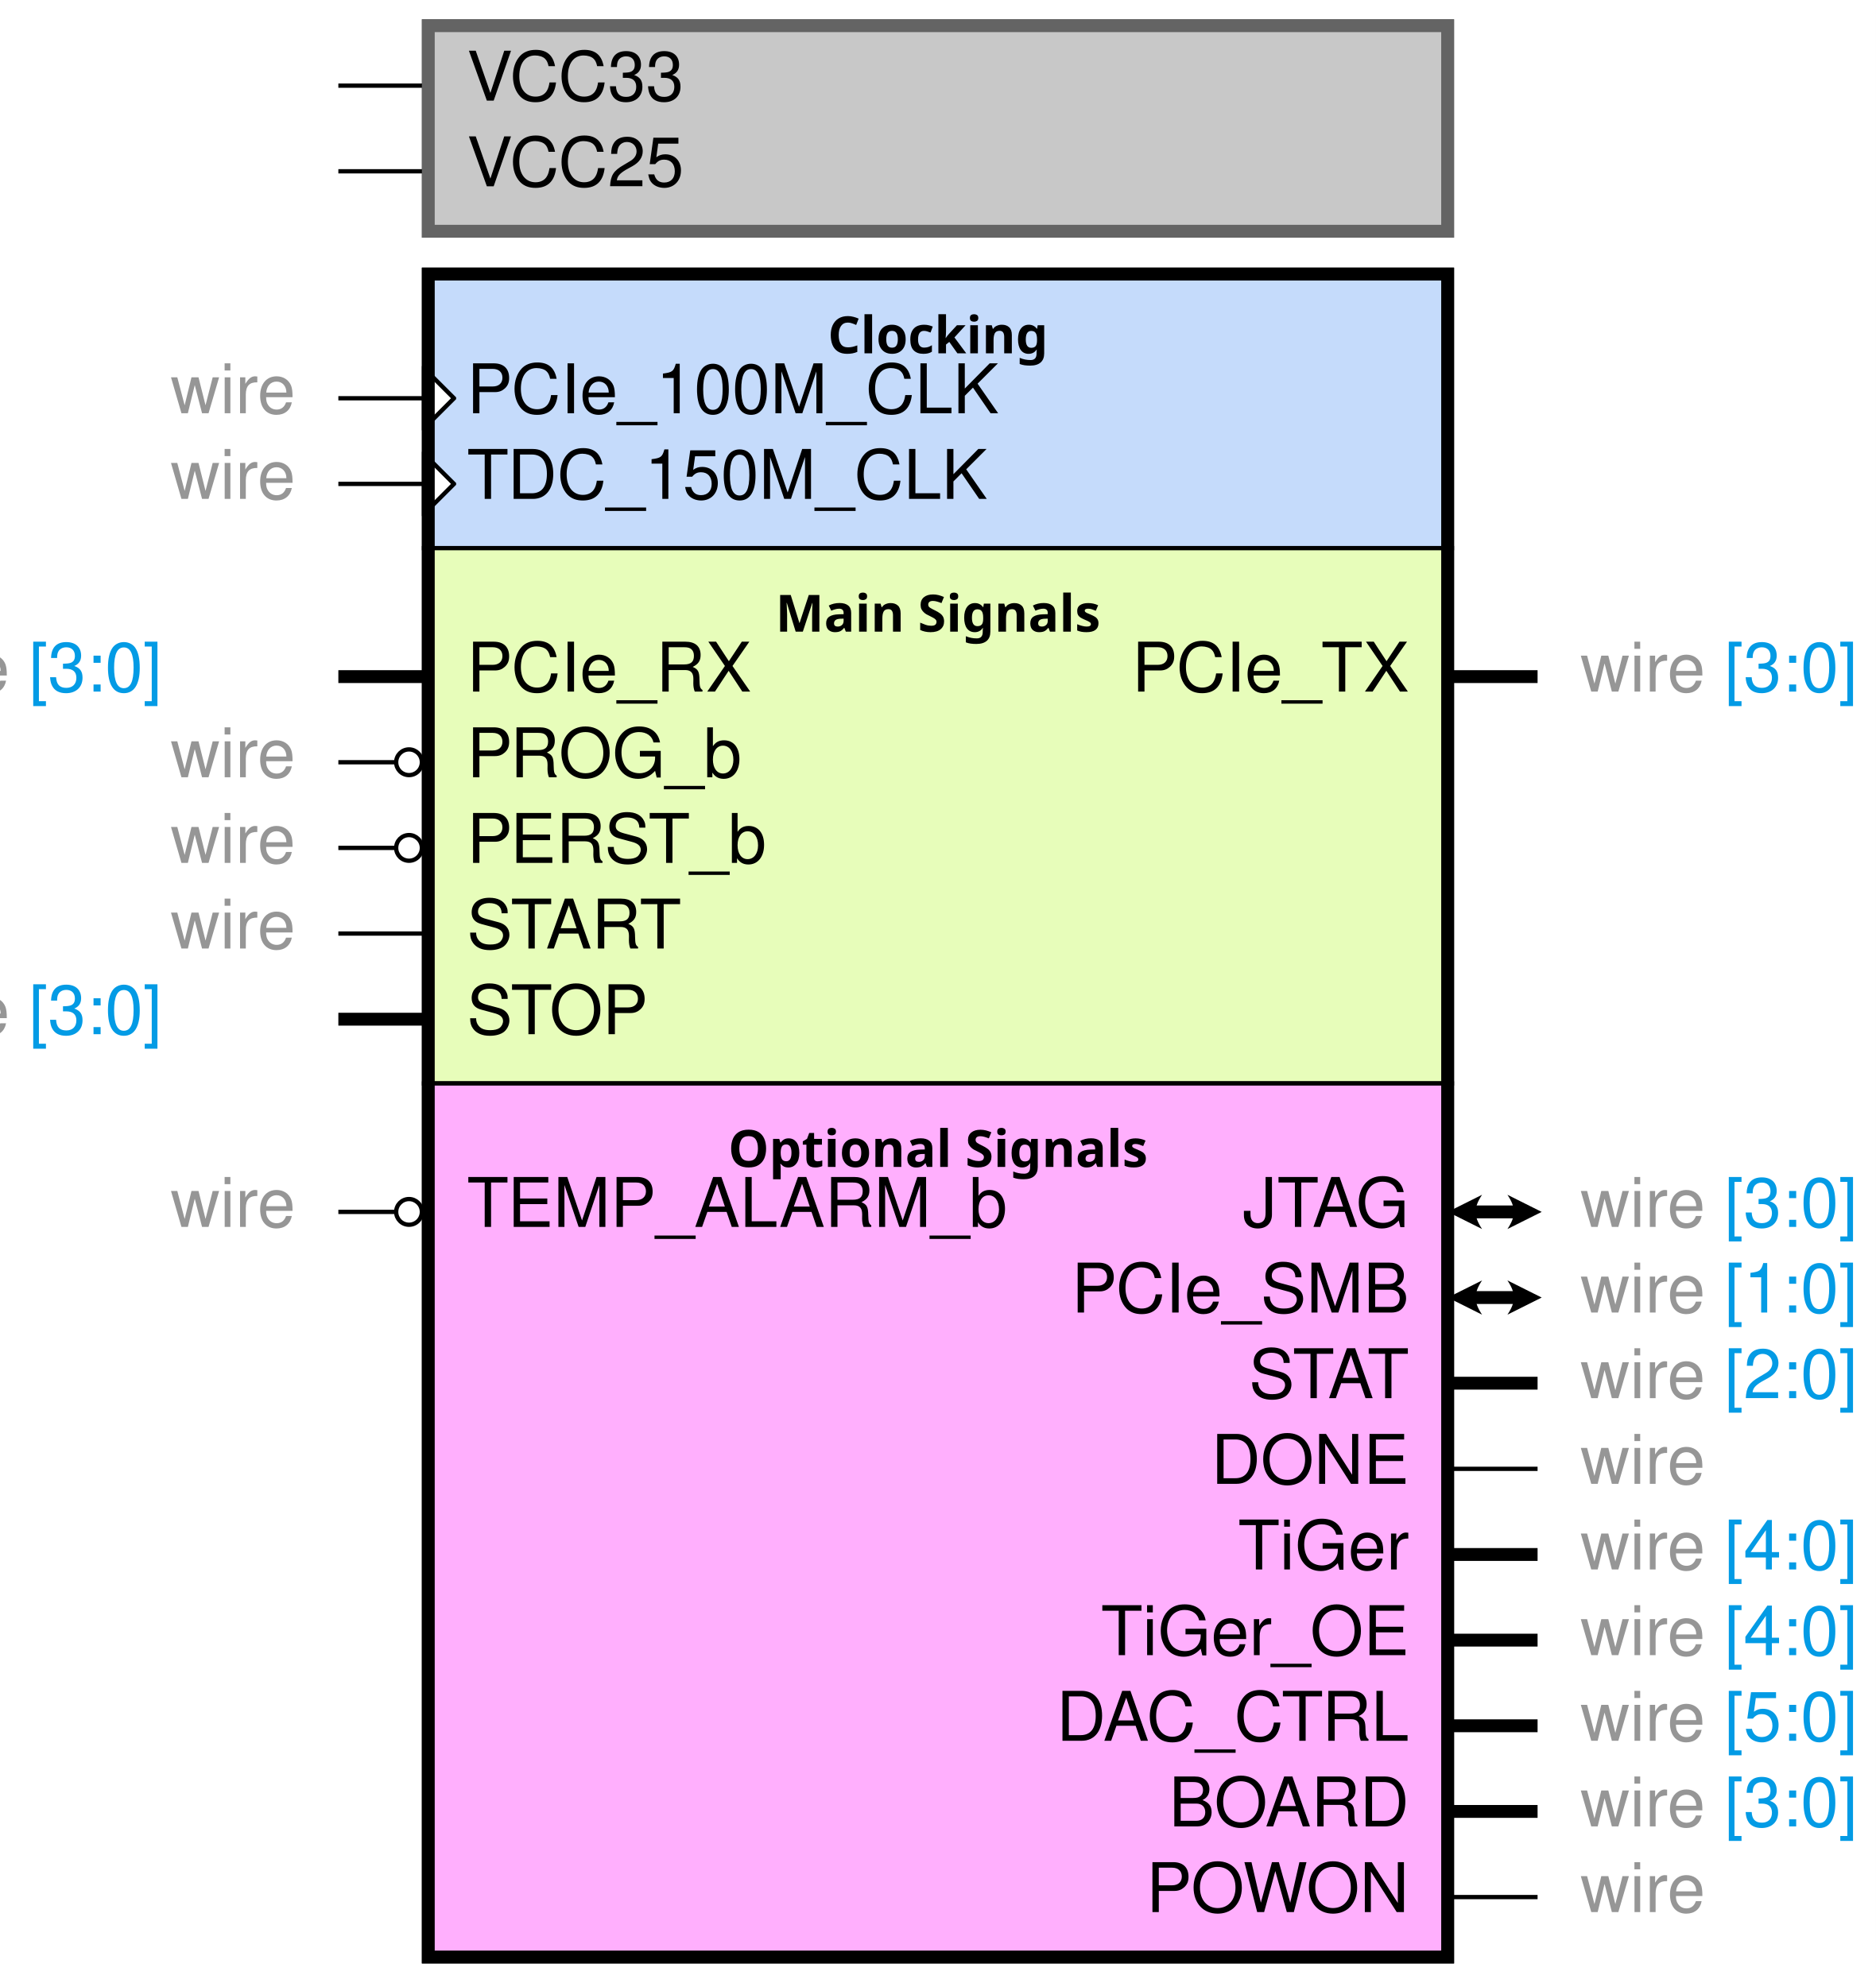
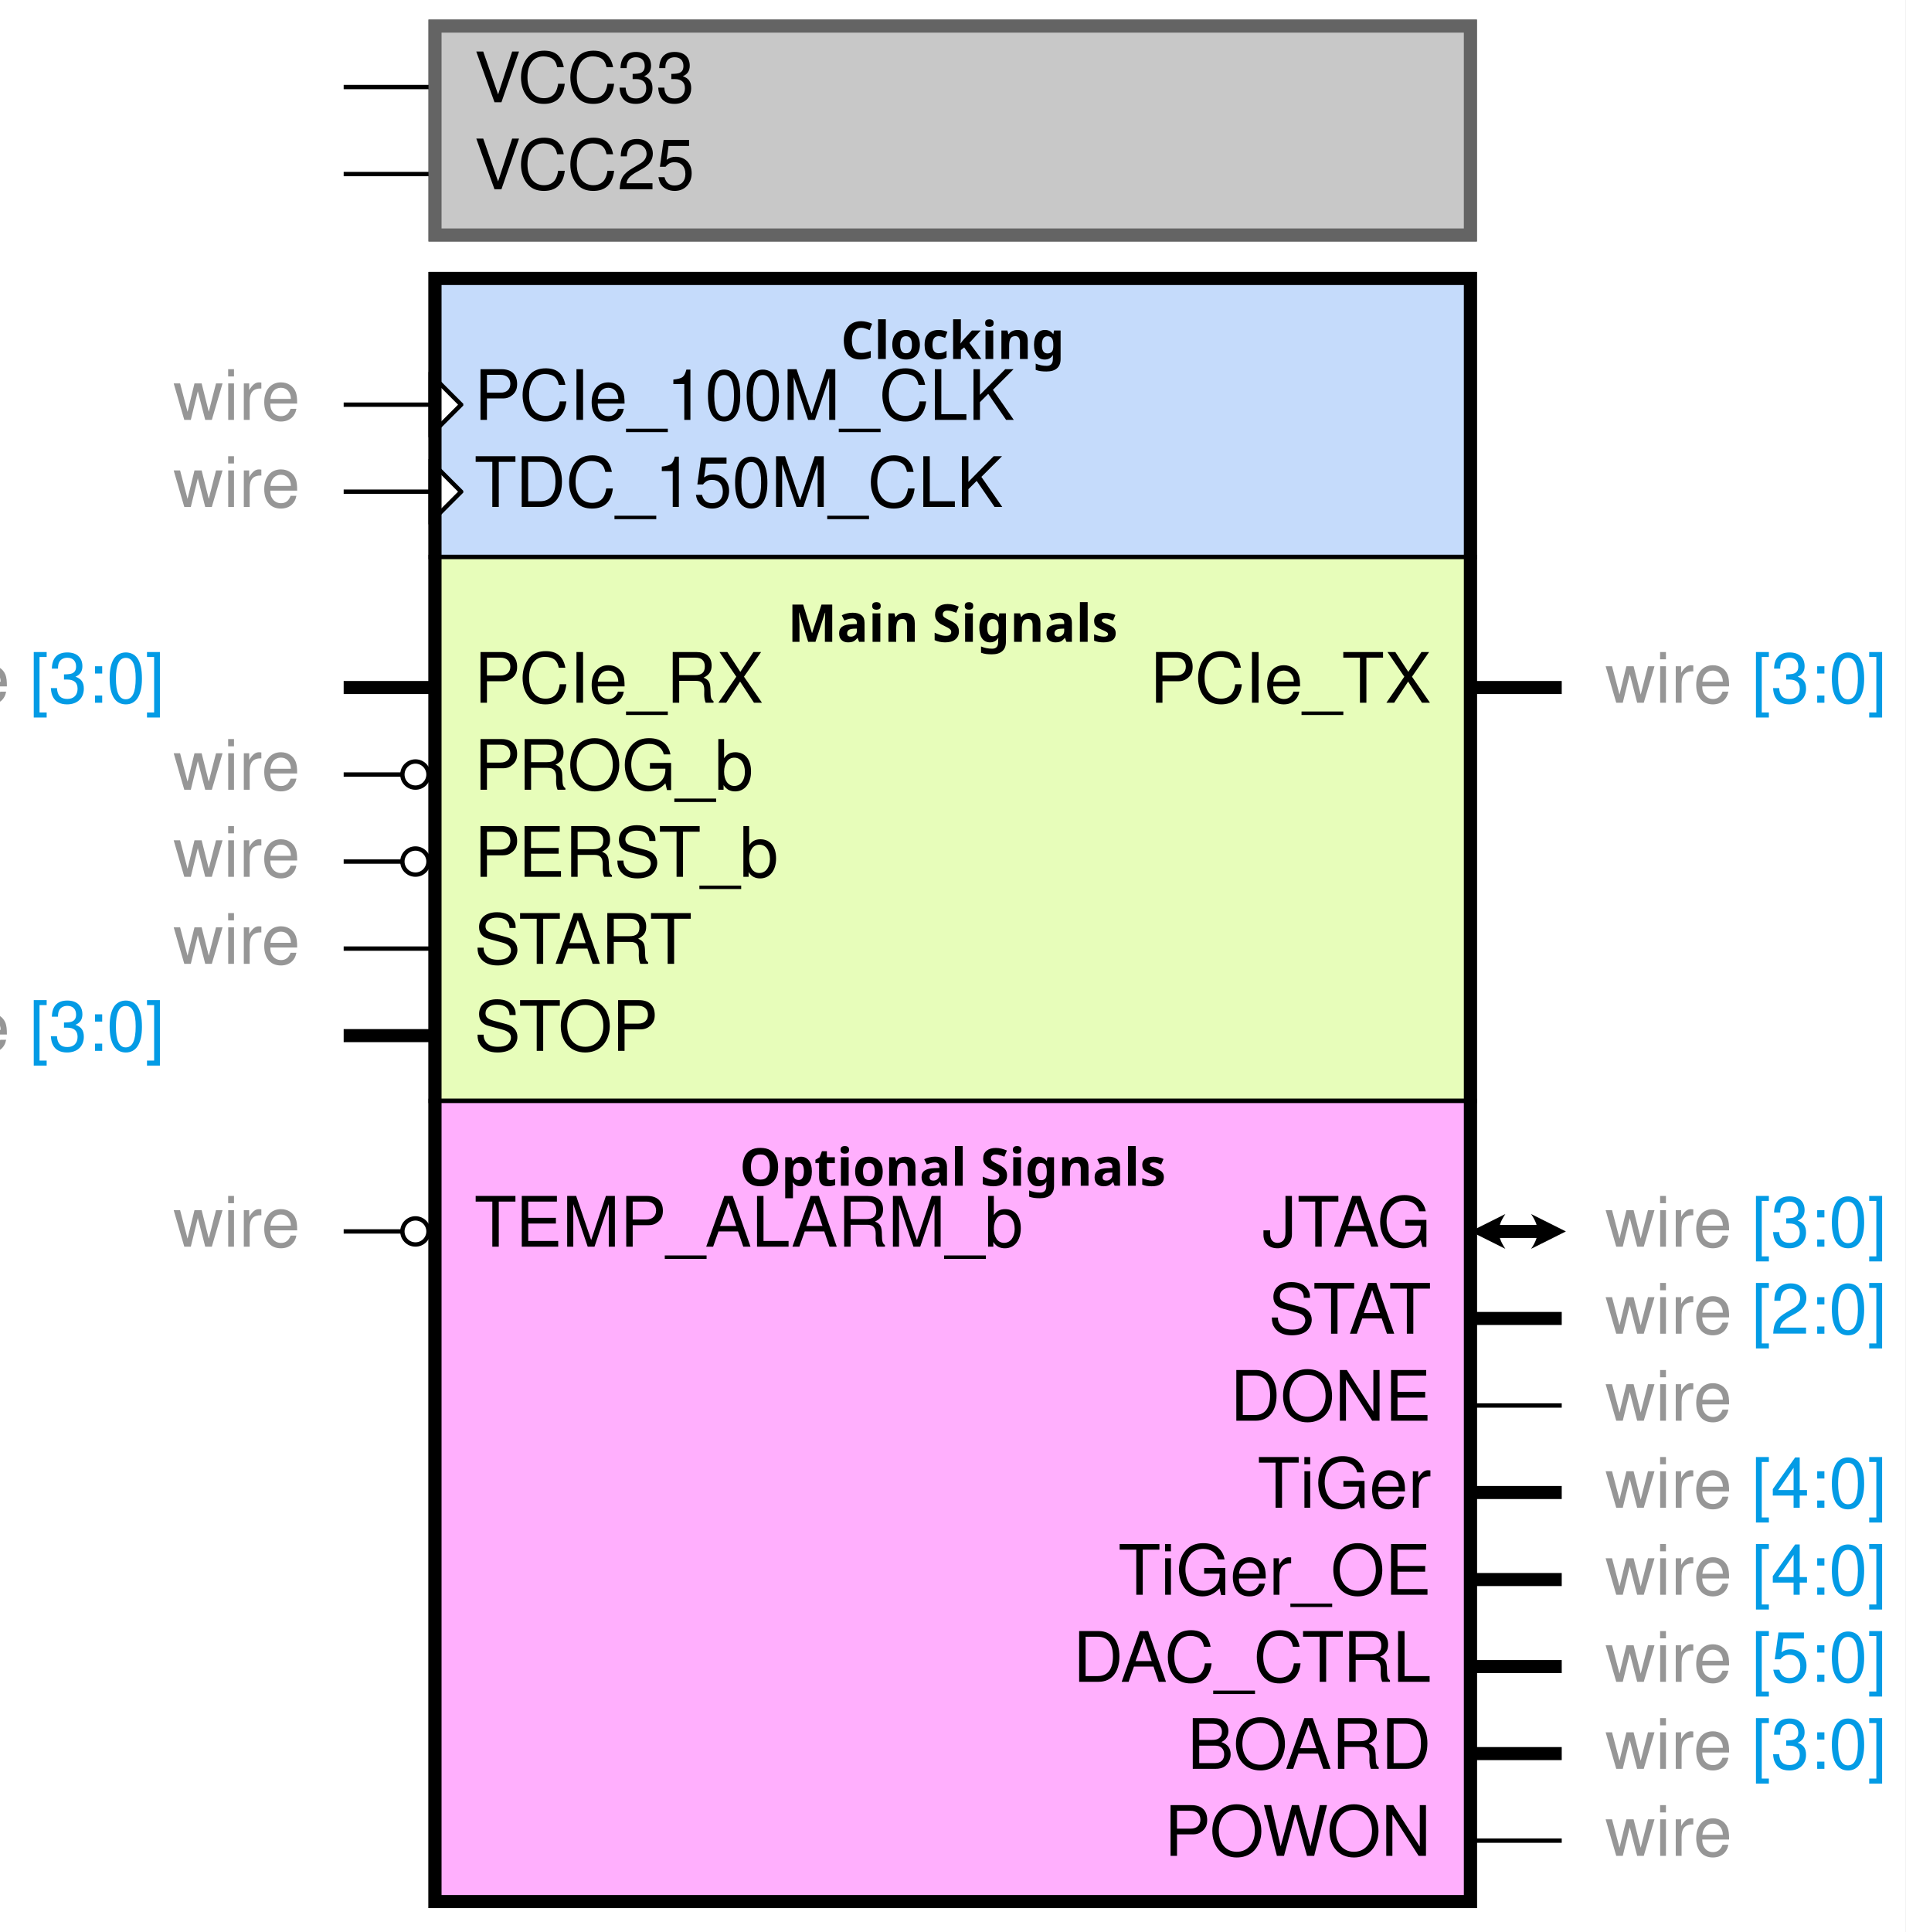
- <svg xmlns="http://www.w3.org/2000/svg" xml:space="preserve" width="438" height="464" viewBox="-99 -20 438.0 464.0" version="1.1">
+ <svg xmlns="http://www.w3.org/2000/svg" xml:space="preserve" width="438" height="444" viewBox="-99 -20 438.0 444.0" version="1.1">
  <style type="text/css">

.fnt1 {fill:#000000;
    font-family:Helvetica; font-size:12pt; font-weight:normal; font-style:normal;}
.fnt2 {fill:#000000;
    font-family:Verdana; font-size:9pt; font-weight:bold; font-style:normal;}
.label {fill:#000;
  text-anchor:middle;
  font-size:16pt; font-weight:bold; font-family:Sans;}
.link {fill: #0D47A1;}
.link:hover {fill: #0D47A1; text-decoration:underline;}
.link:visited {fill: #4A148C;}

</style>
  <defs>
-     <marker id="arrow_fwd" markerWidth="8.0" markerHeight="8.0" viewBox="0 0 8.0 8.0" refX="3.2" refY="4.0" orient="auto" markerUnits="userSpaceOnUse">
-       <g transform="translate(-0.0,4.0)">
-         <path d="M 0 -4 C 2 -1, 2 1, 0 4 L 8 0 z" stroke="none" fill="#000000" />
-       </g>
-     </marker>
    <marker id="arrow_back" markerWidth="8.0" markerHeight="8.0" viewBox="0 0 8.0 8.0" refX="4.8" refY="4.0" orient="auto" markerUnits="userSpaceOnUse">
      <g transform="translate(8.0,4.0)">
        <path d="M 0 -4 C -2 -1, -2 1, 0 4 L -8 0 z" stroke="none" fill="#000000" />
      </g>
    </marker>
    <marker id="bubble" markerWidth="7.0" markerHeight="7.0" viewBox="0 0 7.0 7.0" refX="3.5" refY="3.5" orient="auto" markerUnits="userSpaceOnUse">
      <g transform="translate(3.5,3.5)">
        <ellipse cx="0.0" cy="0.0" rx="3.0" ry="3.0" stroke="#000000" fill="#FFFFFF" stroke-width="1" />
+       </g>
+     </marker>
+     <marker id="arrow_fwd" markerWidth="8.0" markerHeight="8.0" viewBox="0 0 8.0 8.0" refX="3.2" refY="4.0" orient="auto" markerUnits="userSpaceOnUse">
+       <g transform="translate(-0.0,4.0)">
+         <path d="M 0 -4 C 2 -1, 2 1, 0 4 L 8 0 z" stroke="none" fill="#000000" />
      </g>
    </marker>
    <marker id="clock" markerWidth="8.0" markerHeight="15.0" viewBox="0 0 8.0 15.0" refX="0.5" refY="7.5" orient="auto" markerUnits="userSpaceOnUse">
      <g transform="translate(0.5,7.5)">
        <path d="M 0 -7 L 0 7 L 7 0 z" stroke="#000000" fill="#FFFFFF" stroke-width="1" />
      </g>
    </marker>
  </defs>
  <rect x="-99" y="-20" width="100%" height="100%" fill="white" />
  <g transform="translate(0,0)">
    <rect x="0" y="-15.0" width="240" height="50.0" stroke="#646464" fill="#C8C8C8" stroke-width="1" />
    <g transform="translate(0,0)">
      <line x1="-20" y1="0" x2="0" y2="0" stroke="#000000" fill="none" stroke-width="1" />
      <text class="fnt1" x="10" y="0" text-anchor="normal" dy="3.5">VCC33</text>
    </g>
    <g transform="translate(0,20)">
      <line x1="-20" y1="0" x2="0" y2="0" stroke="#000000" fill="none" stroke-width="1" />
      <text class="fnt1" x="10" y="0" text-anchor="normal" dy="3.5">VCC25</text>
    </g>
  </g>
  <rect x="1.0" y="-14.0" width="238.0" height="48.0" stroke="#646464" fill="none" stroke-width="3" />
  <g transform="translate(0,58.0)">
    <rect x="0" y="-15.0" width="240" height="65.0" stroke="#000000" fill="#C5DBFB" stroke-width="1" />
    <text class="fnt2" x="120.0" y="0" text-anchor="middle" dy="4.5">Clocking</text>
    <g transform="translate(0,15)">
      <line x1="-20" y1="0" x2="0" y2="0" stroke="#000000" fill="none" stroke-width="1" marker-end="url(#clock)" />
      <text class="fnt1" x="10" y="0" text-anchor="normal" dy="3.5">PCIe_100M_CLK</text>
      <text class="fnt1" x="-30" y="0" text-anchor="end" dy="3.5" style="fill:#969696">wire</text>
    </g>
    <g transform="translate(0,35)">
      <line x1="-20" y1="0" x2="0" y2="0" stroke="#000000" fill="none" stroke-width="1" marker-end="url(#clock)" />
      <text class="fnt1" x="10" y="0" text-anchor="normal" dy="3.5">TDC_150M_CLK</text>
      <text class="fnt1" x="-30" y="0" text-anchor="end" dy="3.5" style="fill:#969696">wire</text>
    </g>
  </g>
  <g transform="translate(0,123.0)">
    <rect x="0" y="-15.0" width="240" height="125.0" stroke="#000000" fill="#E7FDBA" stroke-width="1" />
    <text class="fnt2" x="120.0" y="0" text-anchor="middle" dy="4.5">Main Signals</text>
    <g transform="translate(0,15)">
      <line x1="-20" y1="0" x2="0" y2="0" stroke="#000000" fill="none" stroke-width="3" />
      <text class="fnt1" x="10" y="0" text-anchor="normal" dy="3.5">PCIe_RX</text>
      <text class="fnt1" x="-30" y="0" text-anchor="end" dy="3.5" style="fill:#969696">wire <tspan fill="#039BE5">[3:0]</tspan>
      </text>
    </g>
    <g transform="translate(0,35)">
      <line x1="-20" y1="0" x2="-3.5" y2="0.0" stroke="#000000" fill="none" stroke-width="1" marker-end="url(#bubble)" />
      <text class="fnt1" x="10" y="0" text-anchor="normal" dy="3.5">PROG_b</text>
      <text class="fnt1" x="-30" y="0" text-anchor="end" dy="3.5" style="fill:#969696">wire</text>
    </g>
    <g transform="translate(0,55)">
      <line x1="-20" y1="0" x2="-3.5" y2="0.0" stroke="#000000" fill="none" stroke-width="1" marker-end="url(#bubble)" />
      <text class="fnt1" x="10" y="0" text-anchor="normal" dy="3.5">PERST_b</text>
      <text class="fnt1" x="-30" y="0" text-anchor="end" dy="3.5" style="fill:#969696">wire</text>
    </g>
    <g transform="translate(0,75)">
      <line x1="-20" y1="0" x2="0" y2="0" stroke="#000000" fill="none" stroke-width="1" />
      <text class="fnt1" x="10" y="0" text-anchor="normal" dy="3.5">START</text>
      <text class="fnt1" x="-30" y="0" text-anchor="end" dy="3.5" style="fill:#969696">wire</text>
    </g>
    <g transform="translate(0,95)">
      <line x1="-20" y1="0" x2="0" y2="0" stroke="#000000" fill="none" stroke-width="3" />
      <text class="fnt1" x="10" y="0" text-anchor="normal" dy="3.5">STOP</text>
      <text class="fnt1" x="-30" y="0" text-anchor="end" dy="3.5" style="fill:#969696">wire <tspan fill="#039BE5">[3:0]</tspan>
      </text>
    </g>
    <g transform="translate(240,15)">
      <line x1="20" y1="0" x2="0" y2="0" stroke="#000000" fill="none" stroke-width="3" />
      <text class="fnt1" x="-10" y="0" text-anchor="end" dy="3.5">PCIe_TX</text>
      <text class="fnt1" x="30" y="0" text-anchor="normal" dy="3.5" style="fill:#969696">wire <tspan fill="#039BE5">[3:0]</tspan>
      </text>
    </g>
  </g>
  <g transform="translate(0,248.0)">
-     <rect x="0" y="-15.0" width="240" height="205.0" stroke="#000000" fill="#FFAFFD" stroke-width="1" />
+     <rect x="0" y="-15.0" width="240" height="185.0" stroke="#000000" fill="#FFAFFD" stroke-width="1" />
    <text class="fnt2" x="120.0" y="0" text-anchor="middle" dy="4.5">Optional Signals</text>
    <g transform="translate(0,15)">
      <line x1="-20" y1="0" x2="-3.5" y2="0.0" stroke="#000000" fill="none" stroke-width="1" marker-end="url(#bubble)" />
      <text class="fnt1" x="10" y="0" text-anchor="normal" dy="3.5">TEMP_ALARM_b</text>
      <text class="fnt1" x="-30" y="0" text-anchor="end" dy="3.5" style="fill:#969696">wire</text>
    </g>
    <g transform="translate(240,15)">
      <line x1="16.16" y1="4.702643708725836e-16" x2="3.84" y2="-4.702643708725836e-16" stroke="#000000" fill="none" stroke-width="3" marker-start="url(#arrow_back)" marker-end="url(#arrow_fwd)" />
      <text class="fnt1" x="-10" y="0" text-anchor="end" dy="3.5">JTAG</text>
      <text class="fnt1" x="30" y="0" text-anchor="normal" dy="3.5" style="fill:#969696">wire <tspan fill="#039BE5">[3:0]</tspan>
      </text>
    </g>
    <g transform="translate(240,35)">
-       <line x1="16.16" y1="4.702643708725836e-16" x2="3.84" y2="-4.702643708725836e-16" stroke="#000000" fill="none" stroke-width="3" marker-start="url(#arrow_back)" marker-end="url(#arrow_fwd)" />
-       <text class="fnt1" x="-10" y="0" text-anchor="end" dy="3.5">PCIe_SMB</text>
-       <text class="fnt1" x="30" y="0" text-anchor="normal" dy="3.5" style="fill:#969696">wire <tspan fill="#039BE5">[1:0]</tspan>
-       </text>
-     </g>
-     <g transform="translate(240,55)">
      <line x1="20" y1="0" x2="0" y2="0" stroke="#000000" fill="none" stroke-width="3" />
      <text class="fnt1" x="-10" y="0" text-anchor="end" dy="3.5">STAT</text>
      <text class="fnt1" x="30" y="0" text-anchor="normal" dy="3.5" style="fill:#969696">wire <tspan fill="#039BE5">[2:0]</tspan>
      </text>
    </g>
-     <g transform="translate(240,75)">
+     <g transform="translate(240,55)">
      <line x1="20" y1="0" x2="0" y2="0" stroke="#000000" fill="none" stroke-width="1" />
      <text class="fnt1" x="-10" y="0" text-anchor="end" dy="3.5">DONE</text>
      <text class="fnt1" x="30" y="0" text-anchor="normal" dy="3.5" style="fill:#969696">wire</text>
    </g>
-     <g transform="translate(240,95)">
+     <g transform="translate(240,75)">
      <line x1="20" y1="0" x2="0" y2="0" stroke="#000000" fill="none" stroke-width="3" />
      <text class="fnt1" x="-10" y="0" text-anchor="end" dy="3.5">TiGer</text>
      <text class="fnt1" x="30" y="0" text-anchor="normal" dy="3.5" style="fill:#969696">wire <tspan fill="#039BE5">[4:0]</tspan>
      </text>
    </g>
-     <g transform="translate(240,115)">
+     <g transform="translate(240,95)">
      <line x1="20" y1="0" x2="0" y2="0" stroke="#000000" fill="none" stroke-width="3" />
      <text class="fnt1" x="-10" y="0" text-anchor="end" dy="3.5">TiGer_OE</text>
      <text class="fnt1" x="30" y="0" text-anchor="normal" dy="3.5" style="fill:#969696">wire <tspan fill="#039BE5">[4:0]</tspan>
      </text>
    </g>
-     <g transform="translate(240,135)">
+     <g transform="translate(240,115)">
      <line x1="20" y1="0" x2="0" y2="0" stroke="#000000" fill="none" stroke-width="3" />
      <text class="fnt1" x="-10" y="0" text-anchor="end" dy="3.5">DAC_CTRL</text>
      <text class="fnt1" x="30" y="0" text-anchor="normal" dy="3.5" style="fill:#969696">wire <tspan fill="#039BE5">[5:0]</tspan>
      </text>
    </g>
-     <g transform="translate(240,155)">
+     <g transform="translate(240,135)">
      <line x1="20" y1="0" x2="0" y2="0" stroke="#000000" fill="none" stroke-width="3" />
      <text class="fnt1" x="-10" y="0" text-anchor="end" dy="3.5">BOARD</text>
      <text class="fnt1" x="30" y="0" text-anchor="normal" dy="3.5" style="fill:#969696">wire <tspan fill="#039BE5">[3:0]</tspan>
      </text>
    </g>
-     <g transform="translate(240,175)">
+     <g transform="translate(240,155)">
      <line x1="20" y1="0" x2="0" y2="0" stroke="#000000" fill="none" stroke-width="1" />
      <text class="fnt1" x="-10" y="0" text-anchor="end" dy="3.5">POWON</text>
      <text class="fnt1" x="30" y="0" text-anchor="normal" dy="3.5" style="fill:#969696">wire</text>
    </g>
  </g>
-   <rect x="1.0" y="44.0" width="238.0" height="393.0" stroke="#000000" fill="none" stroke-width="3" />
+   <rect x="1.0" y="44.0" width="238.0" height="373.0" stroke="#000000" fill="none" stroke-width="3" />
</svg>
